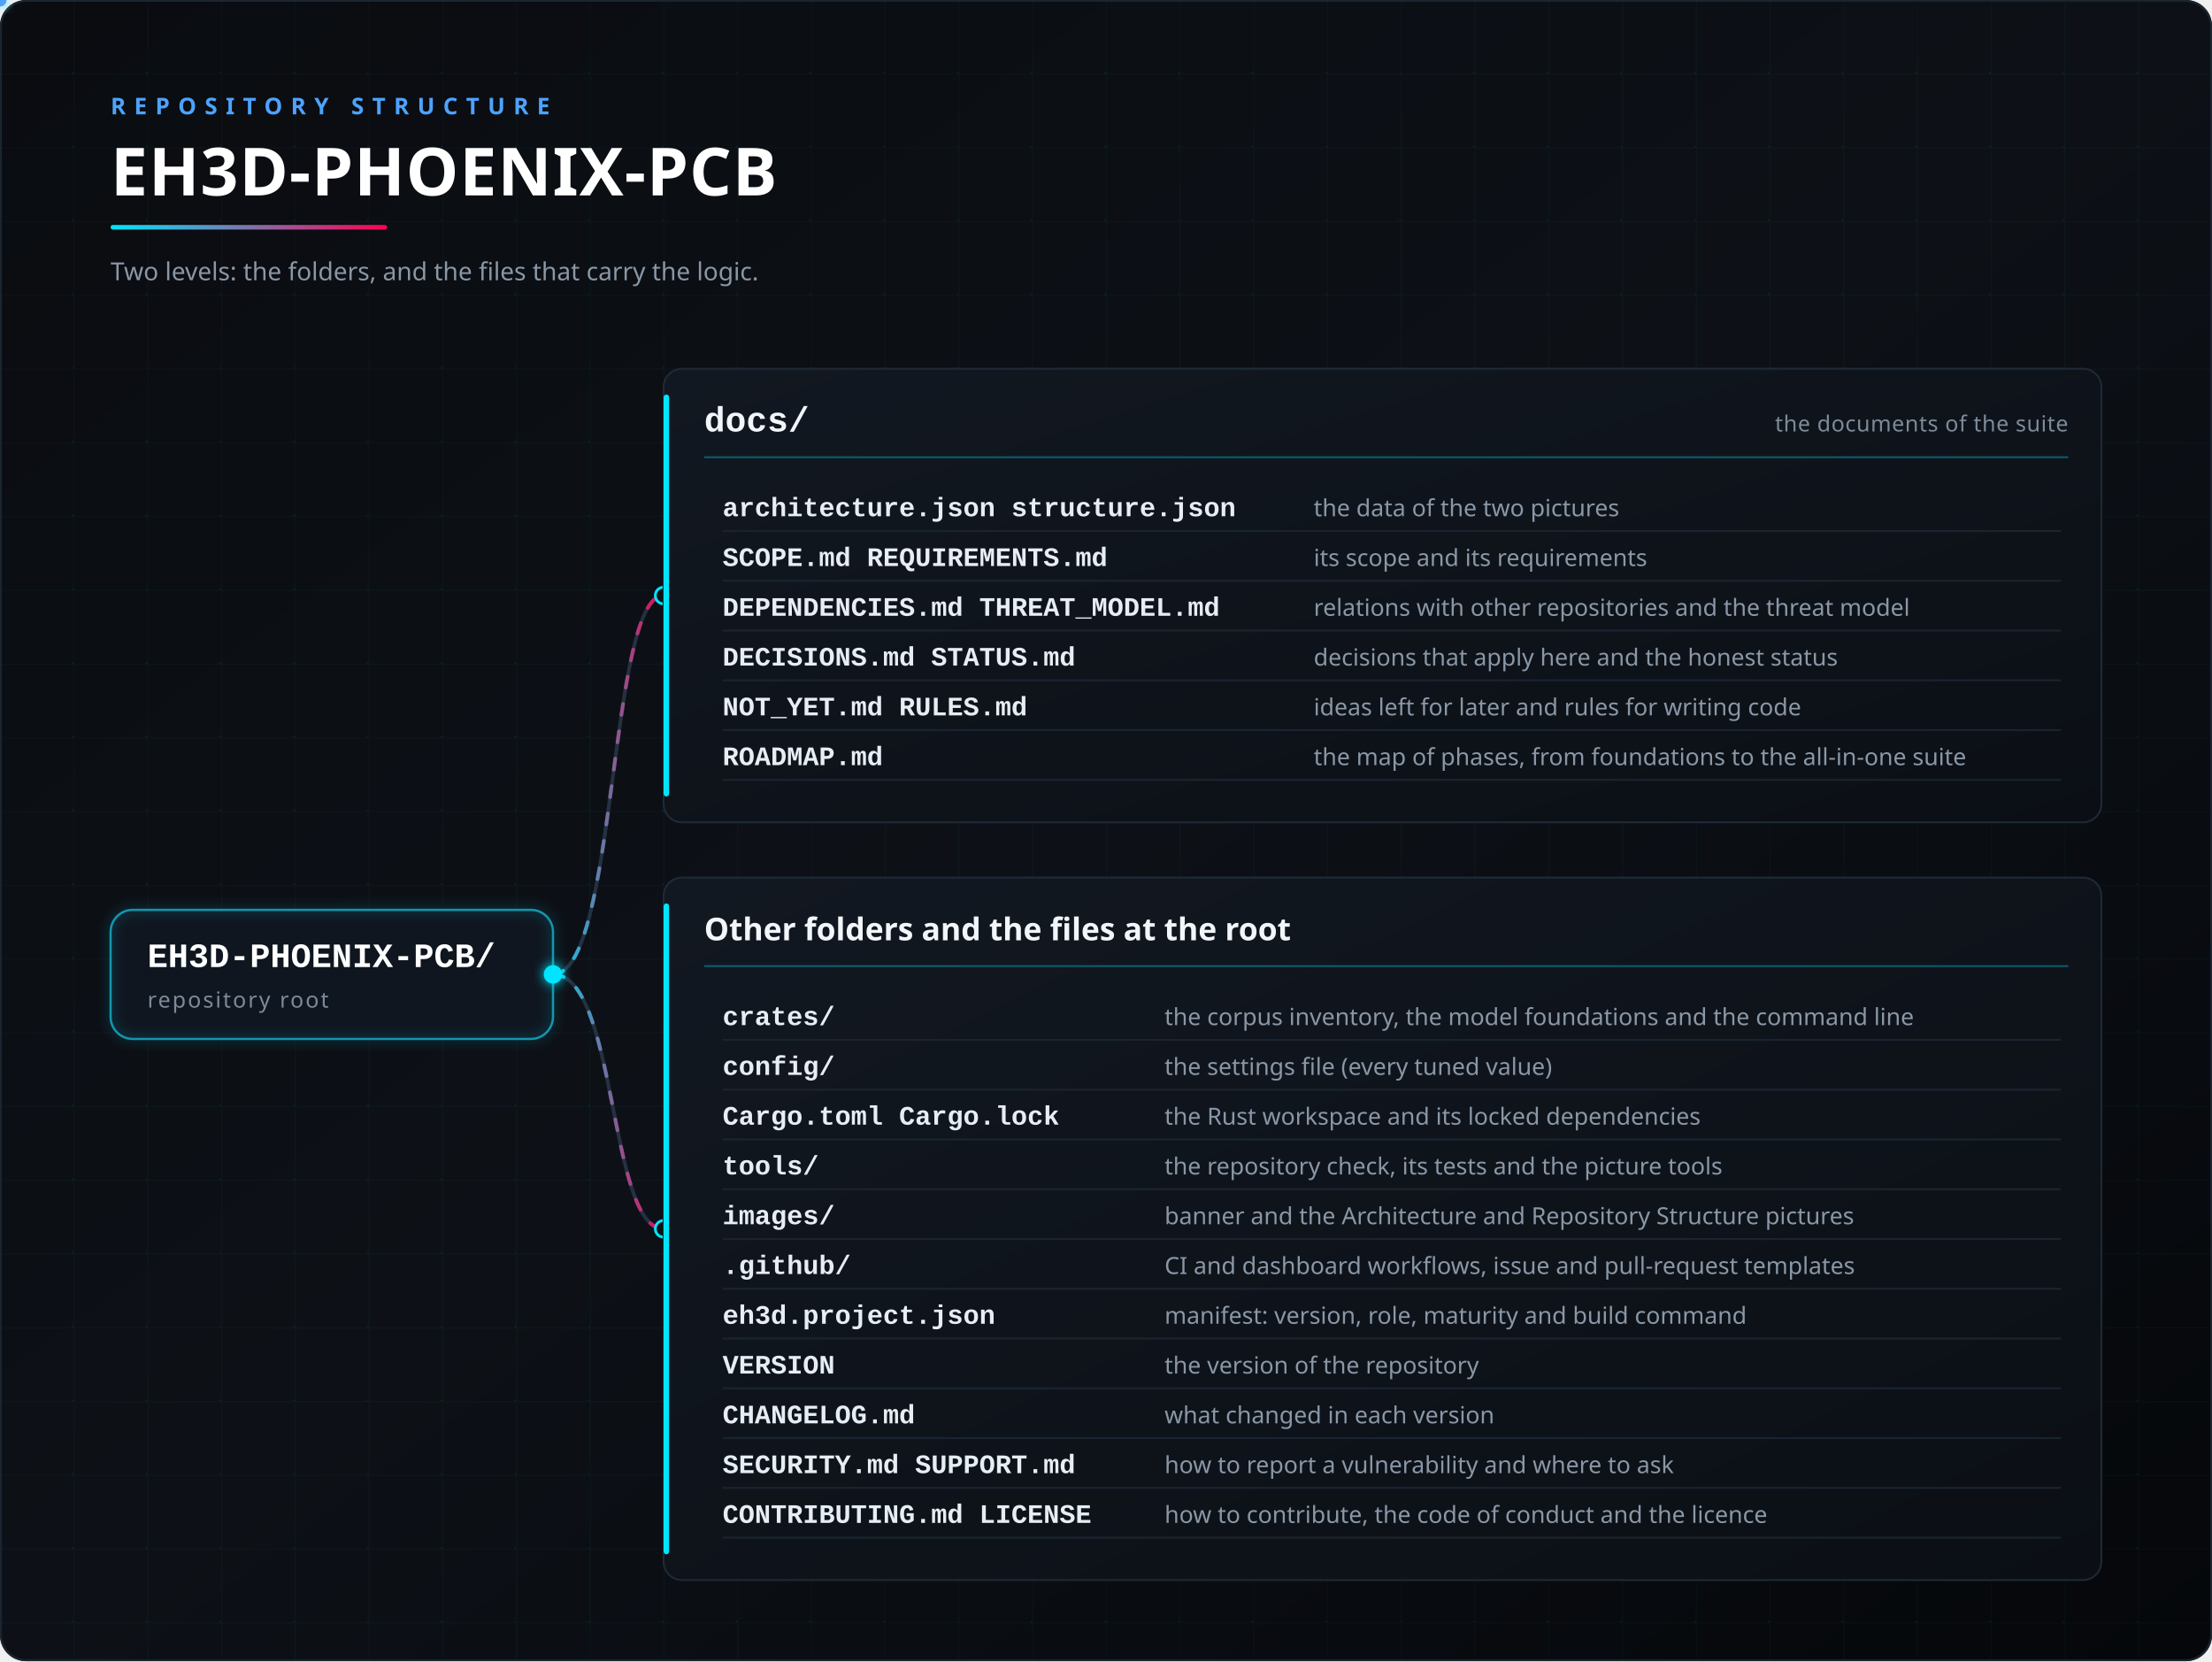
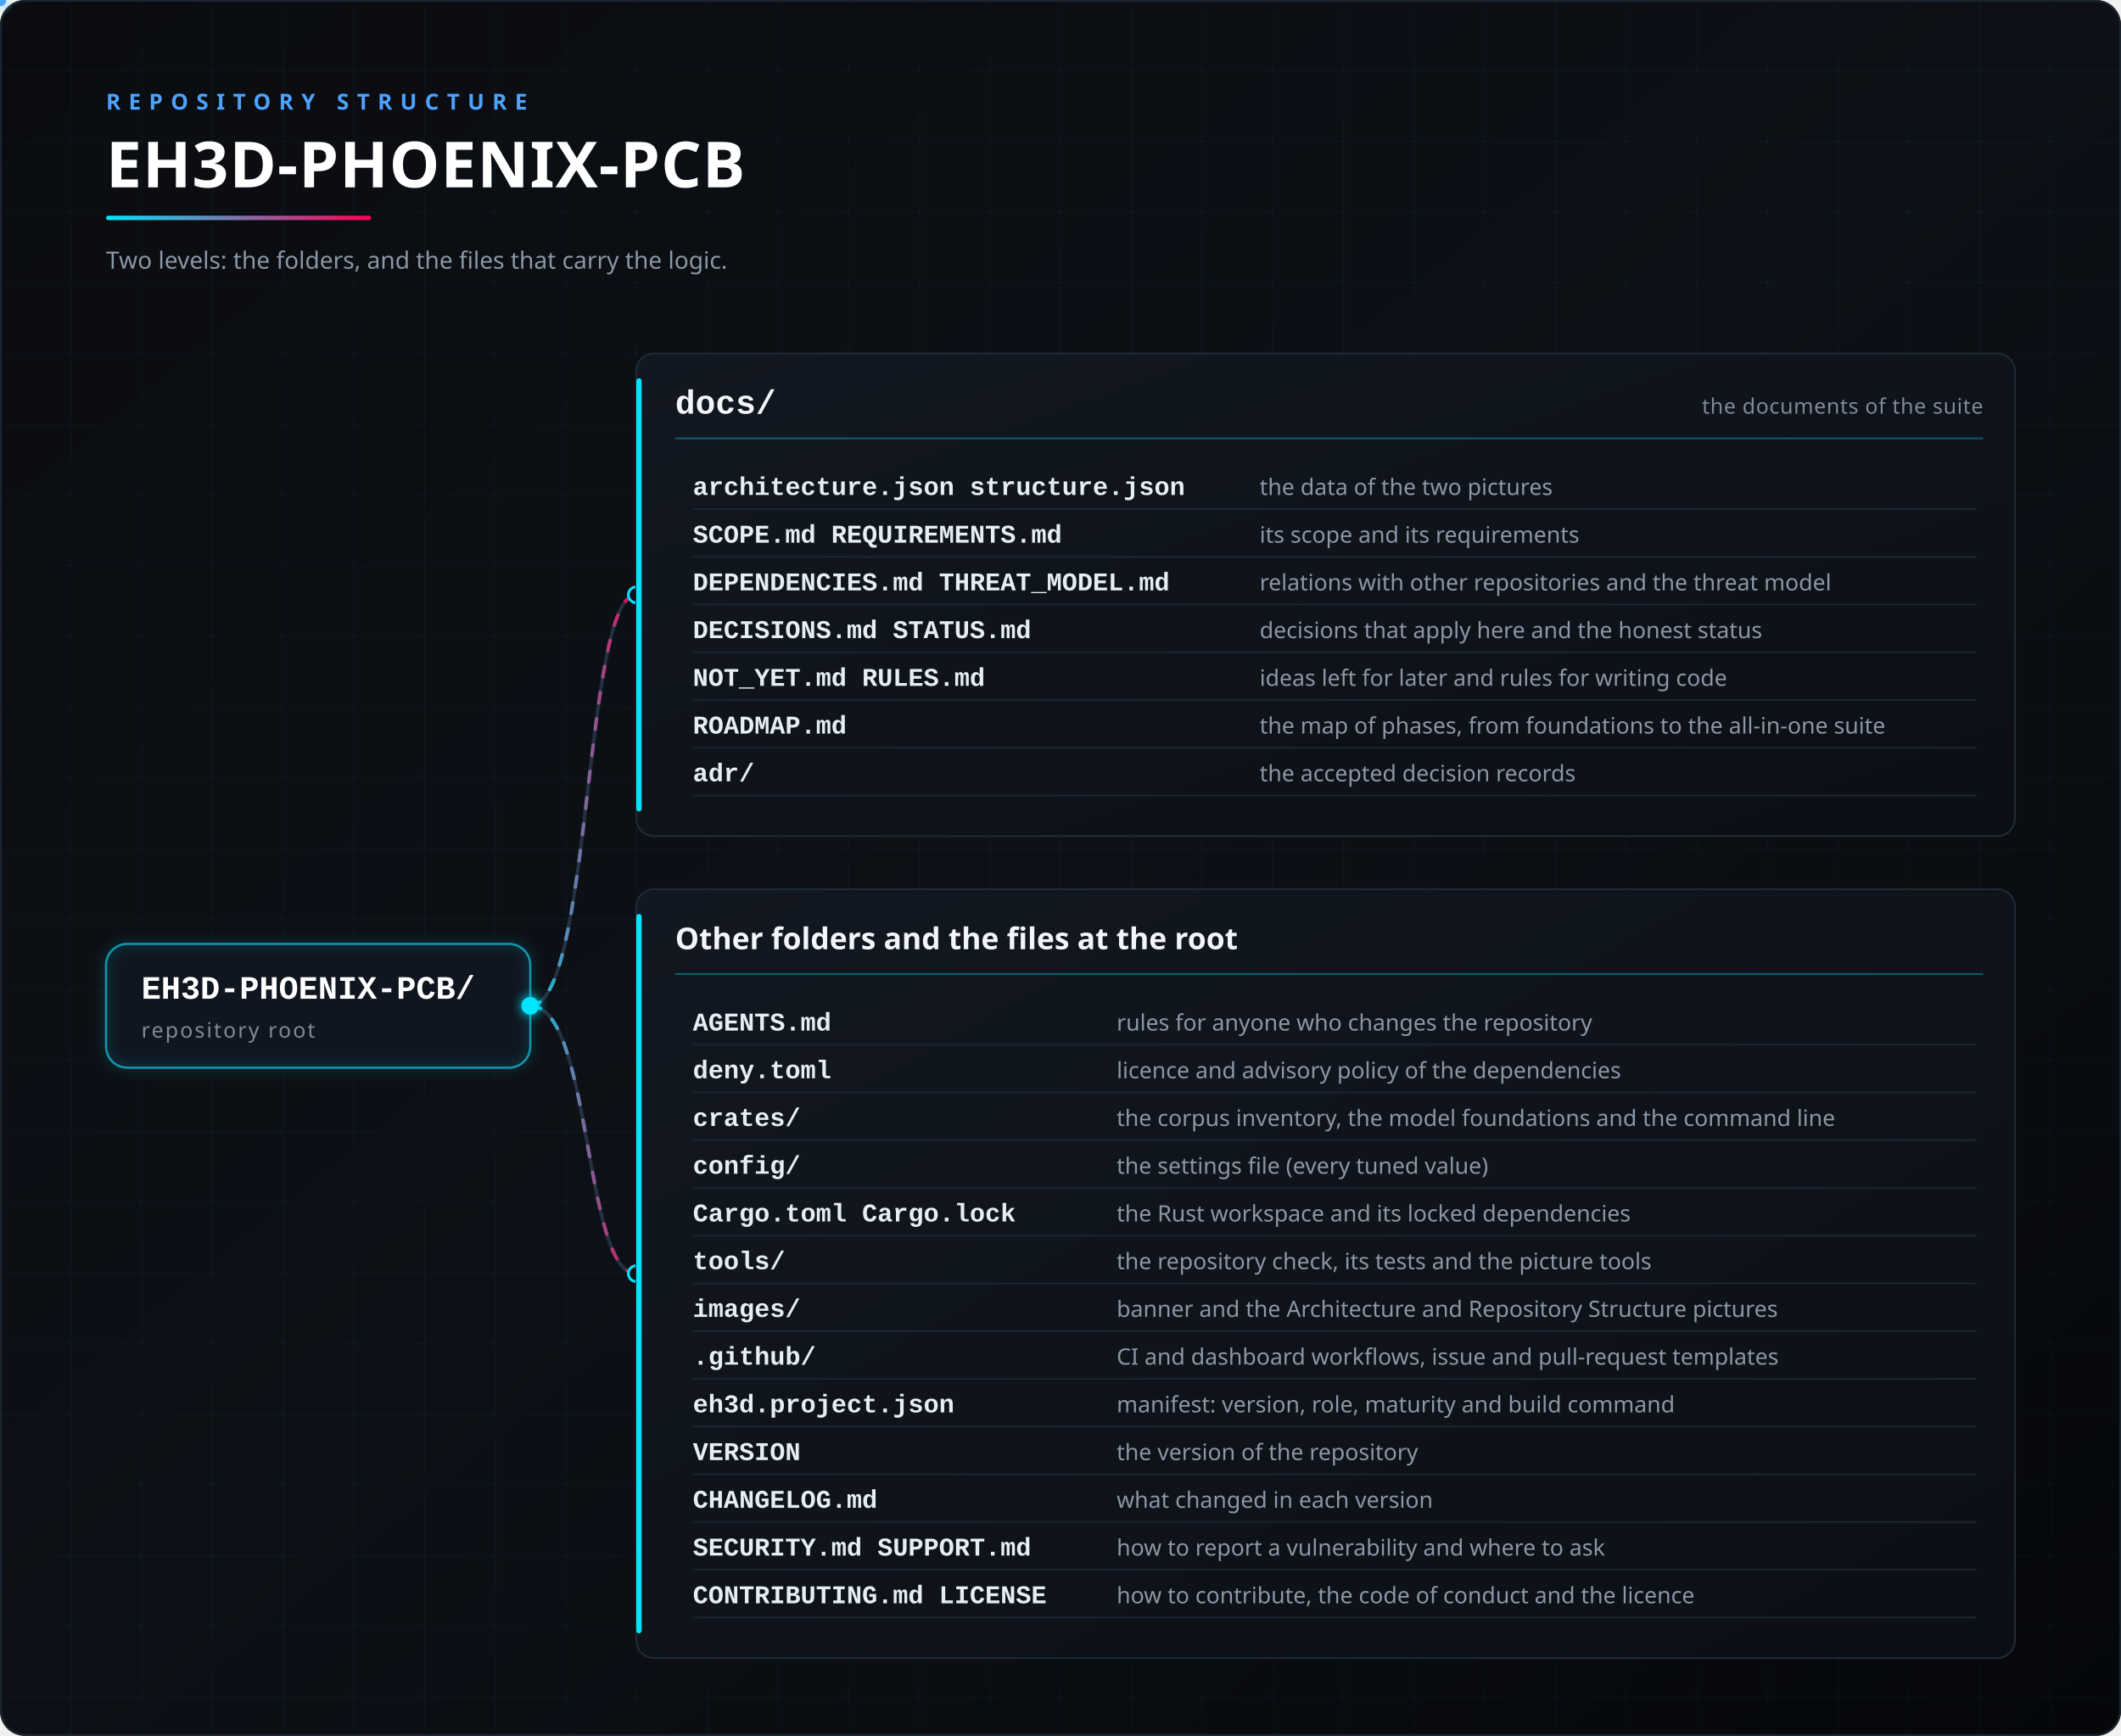
- <svg xmlns="http://www.w3.org/2000/svg" viewBox="0 0 1200 901" width="100%" role="img" aria-labelledby="t d">
+ <svg xmlns="http://www.w3.org/2000/svg" viewBox="0 0 1200 982" width="100%" role="img" aria-labelledby="t d">
  <defs>
    <linearGradient id="bg" x1="0" y1="0" x2="1" y2="1">
      <stop offset="0" stop-color="#0A0C10" />
      <stop offset="0.5" stop-color="#0D1117" />
      <stop offset="1" stop-color="#05070A" />
    </linearGradient>
    <linearGradient id="card" x1="0" y1="0" x2="1" y2="1">
      <stop offset="0" stop-color="#121821" />
      <stop offset="1" stop-color="#0B0F15" />
    </linearGradient>
    <linearGradient id="line" x1="0" y1="0" x2="1" y2="0">
      <stop offset="0" stop-color="#00E5FF" />
      <stop offset="1" stop-color="#FF0055" />
    </linearGradient>
    <filter id="glow" x="-50%" y="-50%" width="200%" height="200%">
      <feGaussianBlur stdDeviation="3" result="b" />
      <feMerge>
        <feMergeNode in="b" />
        <feMergeNode in="SourceGraphic" />
      </feMerge>
    </filter>
    <pattern id="grid" width="40" height="40" patternUnits="userSpaceOnUse">
      <path d="M40 0H0V40" fill="none" stroke="#00E5FF" stroke-opacity="0.035" />
      <circle cx="40" cy="40" r="1" fill="#00E5FF" fill-opacity="0.09" />
    </pattern>
  </defs>
-   <rect width="1200" height="901" rx="14" fill="url(#bg)" />
-   <rect width="1200" height="901" rx="14" fill="url(#grid)" />
-   <rect x="0.5" y="0.5" width="1199" height="900" rx="14" fill="none" stroke="#1B2530" />
+   <rect width="1200" height="982" rx="14" fill="url(#bg)" />
+   <rect width="1200" height="982" rx="14" fill="url(#grid)" />
+   <rect x="0.5" y="0.5" width="1199" height="981" rx="14" fill="none" stroke="#1B2530" />
  <text x="60" y="62" font-family="'Segoe UI','Noto Sans','Noto Sans CJK SC','Microsoft YaHei','Yu Gothic','Helvetica Neue',Helvetica,Arial,sans-serif" font-size="12.5" font-weight="600" fill="#4DA3FF" text-anchor="start" letter-spacing="4.5">REPOSITORY STRUCTURE</text>
  <text x="60" y="106" font-family="'Segoe UI','Noto Sans','Noto Sans CJK SC','Microsoft YaHei','Yu Gothic','Helvetica Neue',Helvetica,Arial,sans-serif" font-size="36" font-weight="700" fill="#FFFFFF" text-anchor="start" letter-spacing="0.5">EH3D-PHOENIX-PCB</text>
  <rect x="60" y="122" width="150" height="2.5" rx="1.25" fill="url(#line)">
    <animate attributeName="width" values="40;150;150" keyTimes="0;0.4;1" dur="3s" repeatCount="indefinite" />
  </rect>
  <text x="60" y="152" font-family="'Segoe UI','Noto Sans','Noto Sans CJK SC','Microsoft YaHei','Yu Gothic','Helvetica Neue',Helvetica,Arial,sans-serif" font-size="13.5" font-weight="400" fill="#8A97A6" text-anchor="start">Two levels: the folders, and the files that carry the logic.</text>
-   <path id="c0" d="M300,528.5 C335,528.5 330,323 360,323" fill="none" stroke="#243140" stroke-width="2" />
-   <path d="M300,528.5 C335,528.5 330,323 360,323" fill="none" stroke="url(#line)" stroke-width="2" stroke-linecap="round" stroke-dasharray="6 9" opacity="0.9">
+   <path id="c0" d="M300,569 C335,569 330,336.5 360,336.5" fill="none" stroke="#243140" stroke-width="2" />
+   <path d="M300,569 C335,569 330,336.5 360,336.5" fill="none" stroke="url(#line)" stroke-width="2" stroke-linecap="round" stroke-dasharray="6 9" opacity="0.9">
    <animate attributeName="stroke-dashoffset" from="0" to="-30" dur="1.6s" repeatCount="indefinite" />
  </path>
-   <circle cx="360" cy="323" r="4.5" fill="#0D1117" stroke="#00E5FF" stroke-width="1.5" />
-   <path id="c1" d="M300,528.5 C335,528.5 330,666.5 360,666.5" fill="none" stroke="#243140" stroke-width="2" />
-   <path d="M300,528.5 C335,528.5 330,666.5 360,666.5" fill="none" stroke="url(#line)" stroke-width="2" stroke-linecap="round" stroke-dasharray="6 9" opacity="0.9">
+   <circle cx="360" cy="336.5" r="4.5" fill="#0D1117" stroke="#00E5FF" stroke-width="1.5" />
+   <path id="c1" d="M300,569 C335,569 330,720.5 360,720.5" fill="none" stroke="#243140" stroke-width="2" />
+   <path d="M300,569 C335,569 330,720.5 360,720.5" fill="none" stroke="url(#line)" stroke-width="2" stroke-linecap="round" stroke-dasharray="6 9" opacity="0.9">
    <animate attributeName="stroke-dashoffset" from="0" to="-30" dur="1.6s" repeatCount="indefinite" />
  </path>
-   <circle cx="360" cy="666.5" r="4.5" fill="#0D1117" stroke="#00E5FF" stroke-width="1.5" />
+   <circle cx="360" cy="720.5" r="4.5" fill="#0D1117" stroke="#00E5FF" stroke-width="1.5" />
  <circle r="3.5" fill="#00E5FF" filter="url(#glow)">
    <animateMotion dur="3.4s" repeatCount="indefinite">
      <mpath href="#c0" />
    </animateMotion>
  </circle>
  <circle r="3.5" fill="#4DA3FF" filter="url(#glow)">
    <animateMotion dur="4.2s" repeatCount="indefinite">
      <mpath href="#c1" />
    </animateMotion>
  </circle>
-   <rect x="60" y="493.5" width="240" height="70" rx="12" fill="#0F1620" stroke="#2A3A4C" stroke-width="1.2" />
-   <rect x="60" y="493.5" width="240" height="70" rx="12" fill="none" stroke="#00E5FF" stroke-opacity="0.5" stroke-width="1.2" filter="url(#glow)">
+   <rect x="60" y="534" width="240" height="70" rx="12" fill="#0F1620" stroke="#2A3A4C" stroke-width="1.2" />
+   <rect x="60" y="534" width="240" height="70" rx="12" fill="none" stroke="#00E5FF" stroke-opacity="0.5" stroke-width="1.2" filter="url(#glow)">
    <animate attributeName="stroke-opacity" values="0.15;0.6;0.15" dur="3.6s" repeatCount="indefinite" />
  </rect>
-   <text x="80" y="524.5" font-family="'JetBrains Mono','Cascadia Code','SFMono-Regular',Consolas,'Liberation Mono',monospace" font-size="18.5" font-weight="700" fill="#FFFFFF" text-anchor="start">EH3D-PHOENIX-PCB/</text>
-   <text x="80" y="546.5" font-family="'Segoe UI','Noto Sans','Noto Sans CJK SC','Microsoft YaHei','Yu Gothic','Helvetica Neue',Helvetica,Arial,sans-serif" font-size="12" font-weight="400" fill="#7D8A99" text-anchor="start" letter-spacing="1">repository root</text>
-   <circle cx="300" cy="528.5" r="5" fill="#00E5FF" filter="url(#glow)" />
-   <rect x="360" y="200" width="780" height="246" rx="10" fill="url(#card)" stroke="#1E2A36" stroke-width="1" />
-   <rect x="360" y="214" width="3" height="218" rx="1.5" fill="#00E5FF">
+   <text x="80" y="565" font-family="'JetBrains Mono','Cascadia Code','SFMono-Regular',Consolas,'Liberation Mono',monospace" font-size="18.5" font-weight="700" fill="#FFFFFF" text-anchor="start">EH3D-PHOENIX-PCB/</text>
+   <text x="80" y="587" font-family="'Segoe UI','Noto Sans','Noto Sans CJK SC','Microsoft YaHei','Yu Gothic','Helvetica Neue',Helvetica,Arial,sans-serif" font-size="12" font-weight="400" fill="#7D8A99" text-anchor="start" letter-spacing="1">repository root</text>
+   <circle cx="300" cy="569" r="5" fill="#00E5FF" filter="url(#glow)" />
+   <rect x="360" y="200" width="780" height="273" rx="10" fill="url(#card)" stroke="#1E2A36" stroke-width="1" />
+   <rect x="360" y="214" width="3" height="245" rx="1.5" fill="#00E5FF">
    <animate attributeName="opacity" values="0.55;1;0.55" dur="4s" begin="0s" repeatCount="indefinite" />
  </rect>
  <text x="382" y="234" font-family="'JetBrains Mono','Cascadia Code','SFMono-Regular',Consolas,'Liberation Mono',monospace" font-size="19" font-weight="700" fill="#F2F6FA" text-anchor="start">docs/</text>
  <text x="1122" y="234" font-family="'Segoe UI','Noto Sans','Noto Sans CJK SC','Microsoft YaHei','Yu Gothic','Helvetica Neue',Helvetica,Arial,sans-serif" font-size="12" font-weight="400" fill="#7D8A99" text-anchor="end" letter-spacing="0.3">the documents of the suite</text>
  <line x1="382" y1="248" x2="1122" y2="248" stroke="#00E5FF" stroke-opacity="0.35" stroke-width="1" />
  <text x="392" y="280" font-family="'JetBrains Mono','Cascadia Code','SFMono-Regular',Consolas,'Liberation Mono',monospace" font-size="14.5" font-weight="600" fill="#E6EDF3" text-anchor="start">architecture.json  structure.json</text>
  <text x="712.67" y="280" font-family="'Segoe UI','Noto Sans','Noto Sans CJK SC','Microsoft YaHei','Yu Gothic','Helvetica Neue',Helvetica,Arial,sans-serif" font-size="12.8" font-weight="400" fill="#8A97A6" text-anchor="start">the data of the two pictures</text>
  <line x1="392" y1="288" x2="1118" y2="288" stroke="#1A2430" stroke-width="1" />
  <text x="392" y="307" font-family="'JetBrains Mono','Cascadia Code','SFMono-Regular',Consolas,'Liberation Mono',monospace" font-size="14.5" font-weight="600" fill="#E6EDF3" text-anchor="start">SCOPE.md  REQUIREMENTS.md</text>
  <text x="712.67" y="307" font-family="'Segoe UI','Noto Sans','Noto Sans CJK SC','Microsoft YaHei','Yu Gothic','Helvetica Neue',Helvetica,Arial,sans-serif" font-size="12.8" font-weight="400" fill="#8A97A6" text-anchor="start">its scope and its requirements</text>
  <line x1="392" y1="315" x2="1118" y2="315" stroke="#1A2430" stroke-width="1" />
  <text x="392" y="334" font-family="'JetBrains Mono','Cascadia Code','SFMono-Regular',Consolas,'Liberation Mono',monospace" font-size="14.5" font-weight="600" fill="#E6EDF3" text-anchor="start">DEPENDENCIES.md  THREAT_MODEL.md</text>
  <text x="712.67" y="334" font-family="'Segoe UI','Noto Sans','Noto Sans CJK SC','Microsoft YaHei','Yu Gothic','Helvetica Neue',Helvetica,Arial,sans-serif" font-size="12.8" font-weight="400" fill="#8A97A6" text-anchor="start">relations with other repositories and the threat model</text>
  <line x1="392" y1="342" x2="1118" y2="342" stroke="#1A2430" stroke-width="1" />
  <text x="392" y="361" font-family="'JetBrains Mono','Cascadia Code','SFMono-Regular',Consolas,'Liberation Mono',monospace" font-size="14.5" font-weight="600" fill="#E6EDF3" text-anchor="start">DECISIONS.md  STATUS.md</text>
  <text x="712.67" y="361" font-family="'Segoe UI','Noto Sans','Noto Sans CJK SC','Microsoft YaHei','Yu Gothic','Helvetica Neue',Helvetica,Arial,sans-serif" font-size="12.8" font-weight="400" fill="#8A97A6" text-anchor="start">decisions that apply here and the honest status</text>
  <line x1="392" y1="369" x2="1118" y2="369" stroke="#1A2430" stroke-width="1" />
  <text x="392" y="388" font-family="'JetBrains Mono','Cascadia Code','SFMono-Regular',Consolas,'Liberation Mono',monospace" font-size="14.5" font-weight="600" fill="#E6EDF3" text-anchor="start">NOT_YET.md  RULES.md</text>
  <text x="712.67" y="388" font-family="'Segoe UI','Noto Sans','Noto Sans CJK SC','Microsoft YaHei','Yu Gothic','Helvetica Neue',Helvetica,Arial,sans-serif" font-size="12.8" font-weight="400" fill="#8A97A6" text-anchor="start">ideas left for later and rules for writing code</text>
  <line x1="392" y1="396" x2="1118" y2="396" stroke="#1A2430" stroke-width="1" />
  <text x="392" y="415" font-family="'JetBrains Mono','Cascadia Code','SFMono-Regular',Consolas,'Liberation Mono',monospace" font-size="14.5" font-weight="600" fill="#E6EDF3" text-anchor="start">ROADMAP.md</text>
  <text x="712.67" y="415" font-family="'Segoe UI','Noto Sans','Noto Sans CJK SC','Microsoft YaHei','Yu Gothic','Helvetica Neue',Helvetica,Arial,sans-serif" font-size="12.8" font-weight="400" fill="#8A97A6" text-anchor="start">the map of phases, from foundations to the all-in-one suite</text>
  <line x1="392" y1="423" x2="1118" y2="423" stroke="#1A2430" stroke-width="1" />
-   <rect x="360" y="476" width="780" height="381" rx="10" fill="url(#card)" stroke="#1E2A36" stroke-width="1" />
-   <rect x="360" y="490" width="3" height="353" rx="1.5" fill="#00E5FF">
+   <text x="392" y="442" font-family="'JetBrains Mono','Cascadia Code','SFMono-Regular',Consolas,'Liberation Mono',monospace" font-size="14.5" font-weight="600" fill="#E6EDF3" text-anchor="start">adr/</text>
+   <text x="712.67" y="442" font-family="'Segoe UI','Noto Sans','Noto Sans CJK SC','Microsoft YaHei','Yu Gothic','Helvetica Neue',Helvetica,Arial,sans-serif" font-size="12.8" font-weight="400" fill="#8A97A6" text-anchor="start">the accepted decision records</text>
+   <line x1="392" y1="450" x2="1118" y2="450" stroke="#1A2430" stroke-width="1" />
+   <rect x="360" y="503" width="780" height="435" rx="10" fill="url(#card)" stroke="#1E2A36" stroke-width="1" />
+   <rect x="360" y="517" width="3" height="407" rx="1.5" fill="#00E5FF">
    <animate attributeName="opacity" values="0.55;1;0.55" dur="4s" begin="0.6s" repeatCount="indefinite" />
  </rect>
-   <text x="382" y="510" font-family="'Segoe UI','Noto Sans','Noto Sans CJK SC','Microsoft YaHei','Yu Gothic','Helvetica Neue',Helvetica,Arial,sans-serif" font-size="17" font-weight="700" fill="#F2F6FA" text-anchor="start">Other folders and the files at the root</text>
-   <line x1="382" y1="524" x2="1122" y2="524" stroke="#00E5FF" stroke-opacity="0.35" stroke-width="1" />
-   <text x="392" y="556" font-family="'JetBrains Mono','Cascadia Code','SFMono-Regular',Consolas,'Liberation Mono',monospace" font-size="14.5" font-weight="600" fill="#E6EDF3" text-anchor="start">crates/</text>
-   <text x="631.76" y="556" font-family="'Segoe UI','Noto Sans','Noto Sans CJK SC','Microsoft YaHei','Yu Gothic','Helvetica Neue',Helvetica,Arial,sans-serif" font-size="12.8" font-weight="400" fill="#8A97A6" text-anchor="start">the corpus inventory, the model foundations and the command line</text>
-   <line x1="392" y1="564" x2="1118" y2="564" stroke="#1A2430" stroke-width="1" />
-   <text x="392" y="583" font-family="'JetBrains Mono','Cascadia Code','SFMono-Regular',Consolas,'Liberation Mono',monospace" font-size="14.5" font-weight="600" fill="#E6EDF3" text-anchor="start">config/</text>
-   <text x="631.76" y="583" font-family="'Segoe UI','Noto Sans','Noto Sans CJK SC','Microsoft YaHei','Yu Gothic','Helvetica Neue',Helvetica,Arial,sans-serif" font-size="12.8" font-weight="400" fill="#8A97A6" text-anchor="start">the settings file (every tuned value)</text>
+   <text x="382" y="537" font-family="'Segoe UI','Noto Sans','Noto Sans CJK SC','Microsoft YaHei','Yu Gothic','Helvetica Neue',Helvetica,Arial,sans-serif" font-size="17" font-weight="700" fill="#F2F6FA" text-anchor="start">Other folders and the files at the root</text>
+   <line x1="382" y1="551" x2="1122" y2="551" stroke="#00E5FF" stroke-opacity="0.35" stroke-width="1" />
+   <text x="392" y="583" font-family="'JetBrains Mono','Cascadia Code','SFMono-Regular',Consolas,'Liberation Mono',monospace" font-size="14.5" font-weight="600" fill="#E6EDF3" text-anchor="start">AGENTS.md</text>
+   <text x="631.76" y="583" font-family="'Segoe UI','Noto Sans','Noto Sans CJK SC','Microsoft YaHei','Yu Gothic','Helvetica Neue',Helvetica,Arial,sans-serif" font-size="12.8" font-weight="400" fill="#8A97A6" text-anchor="start">rules for anyone who changes the repository</text>
  <line x1="392" y1="591" x2="1118" y2="591" stroke="#1A2430" stroke-width="1" />
-   <text x="392" y="610" font-family="'JetBrains Mono','Cascadia Code','SFMono-Regular',Consolas,'Liberation Mono',monospace" font-size="14.5" font-weight="600" fill="#E6EDF3" text-anchor="start">Cargo.toml  Cargo.lock</text>
-   <text x="631.76" y="610" font-family="'Segoe UI','Noto Sans','Noto Sans CJK SC','Microsoft YaHei','Yu Gothic','Helvetica Neue',Helvetica,Arial,sans-serif" font-size="12.8" font-weight="400" fill="#8A97A6" text-anchor="start">the Rust workspace and its locked dependencies</text>
+   <text x="392" y="610" font-family="'JetBrains Mono','Cascadia Code','SFMono-Regular',Consolas,'Liberation Mono',monospace" font-size="14.5" font-weight="600" fill="#E6EDF3" text-anchor="start">deny.toml</text>
+   <text x="631.76" y="610" font-family="'Segoe UI','Noto Sans','Noto Sans CJK SC','Microsoft YaHei','Yu Gothic','Helvetica Neue',Helvetica,Arial,sans-serif" font-size="12.8" font-weight="400" fill="#8A97A6" text-anchor="start">licence and advisory policy of the dependencies</text>
  <line x1="392" y1="618" x2="1118" y2="618" stroke="#1A2430" stroke-width="1" />
-   <text x="392" y="637" font-family="'JetBrains Mono','Cascadia Code','SFMono-Regular',Consolas,'Liberation Mono',monospace" font-size="14.5" font-weight="600" fill="#E6EDF3" text-anchor="start">tools/</text>
-   <text x="631.76" y="637" font-family="'Segoe UI','Noto Sans','Noto Sans CJK SC','Microsoft YaHei','Yu Gothic','Helvetica Neue',Helvetica,Arial,sans-serif" font-size="12.8" font-weight="400" fill="#8A97A6" text-anchor="start">the repository check, its tests and the picture tools</text>
+   <text x="392" y="637" font-family="'JetBrains Mono','Cascadia Code','SFMono-Regular',Consolas,'Liberation Mono',monospace" font-size="14.5" font-weight="600" fill="#E6EDF3" text-anchor="start">crates/</text>
+   <text x="631.76" y="637" font-family="'Segoe UI','Noto Sans','Noto Sans CJK SC','Microsoft YaHei','Yu Gothic','Helvetica Neue',Helvetica,Arial,sans-serif" font-size="12.8" font-weight="400" fill="#8A97A6" text-anchor="start">the corpus inventory, the model foundations and the command line</text>
  <line x1="392" y1="645" x2="1118" y2="645" stroke="#1A2430" stroke-width="1" />
-   <text x="392" y="664" font-family="'JetBrains Mono','Cascadia Code','SFMono-Regular',Consolas,'Liberation Mono',monospace" font-size="14.5" font-weight="600" fill="#E6EDF3" text-anchor="start">images/</text>
-   <text x="631.76" y="664" font-family="'Segoe UI','Noto Sans','Noto Sans CJK SC','Microsoft YaHei','Yu Gothic','Helvetica Neue',Helvetica,Arial,sans-serif" font-size="12.8" font-weight="400" fill="#8A97A6" text-anchor="start">banner and the Architecture and Repository Structure pictures</text>
+   <text x="392" y="664" font-family="'JetBrains Mono','Cascadia Code','SFMono-Regular',Consolas,'Liberation Mono',monospace" font-size="14.5" font-weight="600" fill="#E6EDF3" text-anchor="start">config/</text>
+   <text x="631.76" y="664" font-family="'Segoe UI','Noto Sans','Noto Sans CJK SC','Microsoft YaHei','Yu Gothic','Helvetica Neue',Helvetica,Arial,sans-serif" font-size="12.8" font-weight="400" fill="#8A97A6" text-anchor="start">the settings file (every tuned value)</text>
  <line x1="392" y1="672" x2="1118" y2="672" stroke="#1A2430" stroke-width="1" />
-   <text x="392" y="691" font-family="'JetBrains Mono','Cascadia Code','SFMono-Regular',Consolas,'Liberation Mono',monospace" font-size="14.5" font-weight="600" fill="#E6EDF3" text-anchor="start">.github/</text>
-   <text x="631.76" y="691" font-family="'Segoe UI','Noto Sans','Noto Sans CJK SC','Microsoft YaHei','Yu Gothic','Helvetica Neue',Helvetica,Arial,sans-serif" font-size="12.8" font-weight="400" fill="#8A97A6" text-anchor="start">CI and dashboard workflows, issue and pull-request templates</text>
+   <text x="392" y="691" font-family="'JetBrains Mono','Cascadia Code','SFMono-Regular',Consolas,'Liberation Mono',monospace" font-size="14.5" font-weight="600" fill="#E6EDF3" text-anchor="start">Cargo.toml  Cargo.lock</text>
+   <text x="631.76" y="691" font-family="'Segoe UI','Noto Sans','Noto Sans CJK SC','Microsoft YaHei','Yu Gothic','Helvetica Neue',Helvetica,Arial,sans-serif" font-size="12.8" font-weight="400" fill="#8A97A6" text-anchor="start">the Rust workspace and its locked dependencies</text>
  <line x1="392" y1="699" x2="1118" y2="699" stroke="#1A2430" stroke-width="1" />
-   <text x="392" y="718" font-family="'JetBrains Mono','Cascadia Code','SFMono-Regular',Consolas,'Liberation Mono',monospace" font-size="14.5" font-weight="600" fill="#E6EDF3" text-anchor="start">eh3d.project.json</text>
-   <text x="631.76" y="718" font-family="'Segoe UI','Noto Sans','Noto Sans CJK SC','Microsoft YaHei','Yu Gothic','Helvetica Neue',Helvetica,Arial,sans-serif" font-size="12.8" font-weight="400" fill="#8A97A6" text-anchor="start">manifest: version, role, maturity and build command</text>
+   <text x="392" y="718" font-family="'JetBrains Mono','Cascadia Code','SFMono-Regular',Consolas,'Liberation Mono',monospace" font-size="14.5" font-weight="600" fill="#E6EDF3" text-anchor="start">tools/</text>
+   <text x="631.76" y="718" font-family="'Segoe UI','Noto Sans','Noto Sans CJK SC','Microsoft YaHei','Yu Gothic','Helvetica Neue',Helvetica,Arial,sans-serif" font-size="12.8" font-weight="400" fill="#8A97A6" text-anchor="start">the repository check, its tests and the picture tools</text>
  <line x1="392" y1="726" x2="1118" y2="726" stroke="#1A2430" stroke-width="1" />
-   <text x="392" y="745" font-family="'JetBrains Mono','Cascadia Code','SFMono-Regular',Consolas,'Liberation Mono',monospace" font-size="14.5" font-weight="600" fill="#E6EDF3" text-anchor="start">VERSION</text>
-   <text x="631.76" y="745" font-family="'Segoe UI','Noto Sans','Noto Sans CJK SC','Microsoft YaHei','Yu Gothic','Helvetica Neue',Helvetica,Arial,sans-serif" font-size="12.8" font-weight="400" fill="#8A97A6" text-anchor="start">the version of the repository</text>
+   <text x="392" y="745" font-family="'JetBrains Mono','Cascadia Code','SFMono-Regular',Consolas,'Liberation Mono',monospace" font-size="14.5" font-weight="600" fill="#E6EDF3" text-anchor="start">images/</text>
+   <text x="631.76" y="745" font-family="'Segoe UI','Noto Sans','Noto Sans CJK SC','Microsoft YaHei','Yu Gothic','Helvetica Neue',Helvetica,Arial,sans-serif" font-size="12.8" font-weight="400" fill="#8A97A6" text-anchor="start">banner and the Architecture and Repository Structure pictures</text>
  <line x1="392" y1="753" x2="1118" y2="753" stroke="#1A2430" stroke-width="1" />
-   <text x="392" y="772" font-family="'JetBrains Mono','Cascadia Code','SFMono-Regular',Consolas,'Liberation Mono',monospace" font-size="14.5" font-weight="600" fill="#E6EDF3" text-anchor="start">CHANGELOG.md</text>
-   <text x="631.76" y="772" font-family="'Segoe UI','Noto Sans','Noto Sans CJK SC','Microsoft YaHei','Yu Gothic','Helvetica Neue',Helvetica,Arial,sans-serif" font-size="12.8" font-weight="400" fill="#8A97A6" text-anchor="start">what changed in each version</text>
+   <text x="392" y="772" font-family="'JetBrains Mono','Cascadia Code','SFMono-Regular',Consolas,'Liberation Mono',monospace" font-size="14.5" font-weight="600" fill="#E6EDF3" text-anchor="start">.github/</text>
+   <text x="631.76" y="772" font-family="'Segoe UI','Noto Sans','Noto Sans CJK SC','Microsoft YaHei','Yu Gothic','Helvetica Neue',Helvetica,Arial,sans-serif" font-size="12.8" font-weight="400" fill="#8A97A6" text-anchor="start">CI and dashboard workflows, issue and pull-request templates</text>
  <line x1="392" y1="780" x2="1118" y2="780" stroke="#1A2430" stroke-width="1" />
-   <text x="392" y="799" font-family="'JetBrains Mono','Cascadia Code','SFMono-Regular',Consolas,'Liberation Mono',monospace" font-size="14.5" font-weight="600" fill="#E6EDF3" text-anchor="start">SECURITY.md  SUPPORT.md</text>
-   <text x="631.76" y="799" font-family="'Segoe UI','Noto Sans','Noto Sans CJK SC','Microsoft YaHei','Yu Gothic','Helvetica Neue',Helvetica,Arial,sans-serif" font-size="12.8" font-weight="400" fill="#8A97A6" text-anchor="start">how to report a vulnerability and where to ask</text>
+   <text x="392" y="799" font-family="'JetBrains Mono','Cascadia Code','SFMono-Regular',Consolas,'Liberation Mono',monospace" font-size="14.5" font-weight="600" fill="#E6EDF3" text-anchor="start">eh3d.project.json</text>
+   <text x="631.76" y="799" font-family="'Segoe UI','Noto Sans','Noto Sans CJK SC','Microsoft YaHei','Yu Gothic','Helvetica Neue',Helvetica,Arial,sans-serif" font-size="12.8" font-weight="400" fill="#8A97A6" text-anchor="start">manifest: version, role, maturity and build command</text>
  <line x1="392" y1="807" x2="1118" y2="807" stroke="#1A2430" stroke-width="1" />
-   <text x="392" y="826" font-family="'JetBrains Mono','Cascadia Code','SFMono-Regular',Consolas,'Liberation Mono',monospace" font-size="14.5" font-weight="600" fill="#E6EDF3" text-anchor="start">CONTRIBUTING.md  LICENSE</text>
-   <text x="631.76" y="826" font-family="'Segoe UI','Noto Sans','Noto Sans CJK SC','Microsoft YaHei','Yu Gothic','Helvetica Neue',Helvetica,Arial,sans-serif" font-size="12.8" font-weight="400" fill="#8A97A6" text-anchor="start">how to contribute, the code of conduct and the licence</text>
+   <text x="392" y="826" font-family="'JetBrains Mono','Cascadia Code','SFMono-Regular',Consolas,'Liberation Mono',monospace" font-size="14.5" font-weight="600" fill="#E6EDF3" text-anchor="start">VERSION</text>
+   <text x="631.76" y="826" font-family="'Segoe UI','Noto Sans','Noto Sans CJK SC','Microsoft YaHei','Yu Gothic','Helvetica Neue',Helvetica,Arial,sans-serif" font-size="12.8" font-weight="400" fill="#8A97A6" text-anchor="start">the version of the repository</text>
  <line x1="392" y1="834" x2="1118" y2="834" stroke="#1A2430" stroke-width="1" />
+   <text x="392" y="853" font-family="'JetBrains Mono','Cascadia Code','SFMono-Regular',Consolas,'Liberation Mono',monospace" font-size="14.5" font-weight="600" fill="#E6EDF3" text-anchor="start">CHANGELOG.md</text>
+   <text x="631.76" y="853" font-family="'Segoe UI','Noto Sans','Noto Sans CJK SC','Microsoft YaHei','Yu Gothic','Helvetica Neue',Helvetica,Arial,sans-serif" font-size="12.8" font-weight="400" fill="#8A97A6" text-anchor="start">what changed in each version</text>
+   <line x1="392" y1="861" x2="1118" y2="861" stroke="#1A2430" stroke-width="1" />
+   <text x="392" y="880" font-family="'JetBrains Mono','Cascadia Code','SFMono-Regular',Consolas,'Liberation Mono',monospace" font-size="14.5" font-weight="600" fill="#E6EDF3" text-anchor="start">SECURITY.md  SUPPORT.md</text>
+   <text x="631.76" y="880" font-family="'Segoe UI','Noto Sans','Noto Sans CJK SC','Microsoft YaHei','Yu Gothic','Helvetica Neue',Helvetica,Arial,sans-serif" font-size="12.8" font-weight="400" fill="#8A97A6" text-anchor="start">how to report a vulnerability and where to ask</text>
+   <line x1="392" y1="888" x2="1118" y2="888" stroke="#1A2430" stroke-width="1" />
+   <text x="392" y="907" font-family="'JetBrains Mono','Cascadia Code','SFMono-Regular',Consolas,'Liberation Mono',monospace" font-size="14.5" font-weight="600" fill="#E6EDF3" text-anchor="start">CONTRIBUTING.md  LICENSE</text>
+   <text x="631.76" y="907" font-family="'Segoe UI','Noto Sans','Noto Sans CJK SC','Microsoft YaHei','Yu Gothic','Helvetica Neue',Helvetica,Arial,sans-serif" font-size="12.8" font-weight="400" fill="#8A97A6" text-anchor="start">how to contribute, the code of conduct and the licence</text>
+   <line x1="392" y1="915" x2="1118" y2="915" stroke="#1A2430" stroke-width="1" />
</svg>
